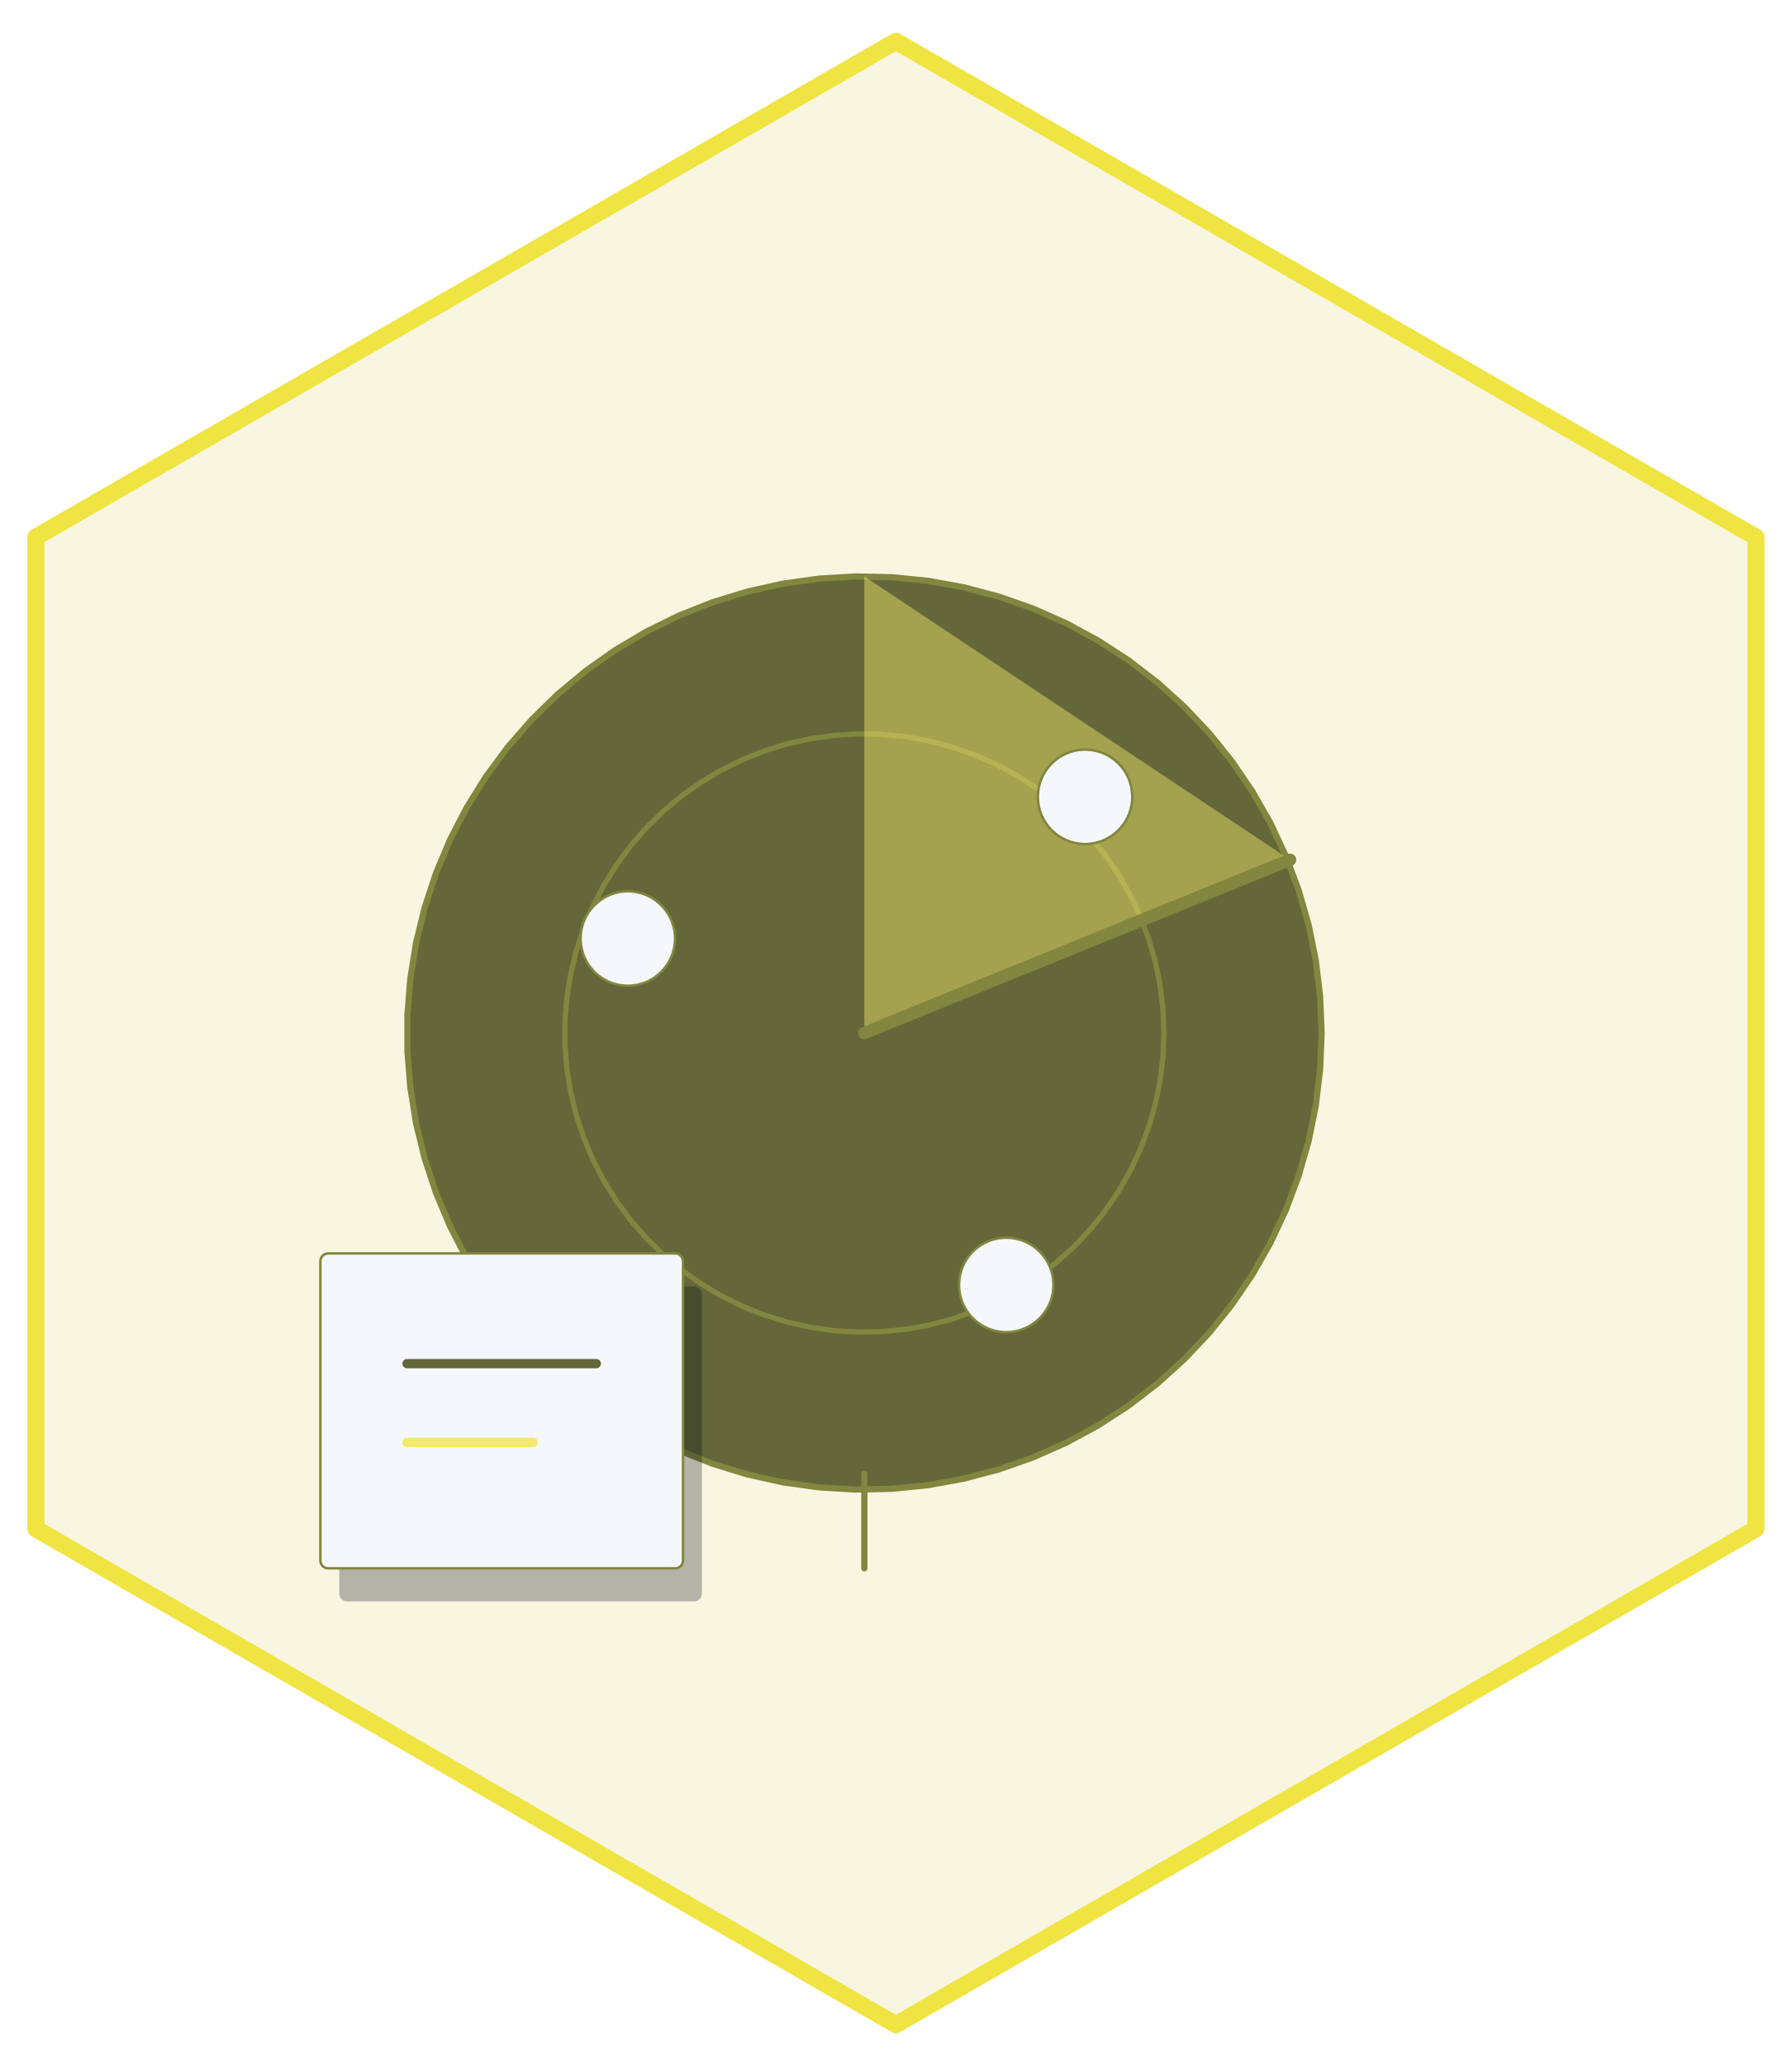
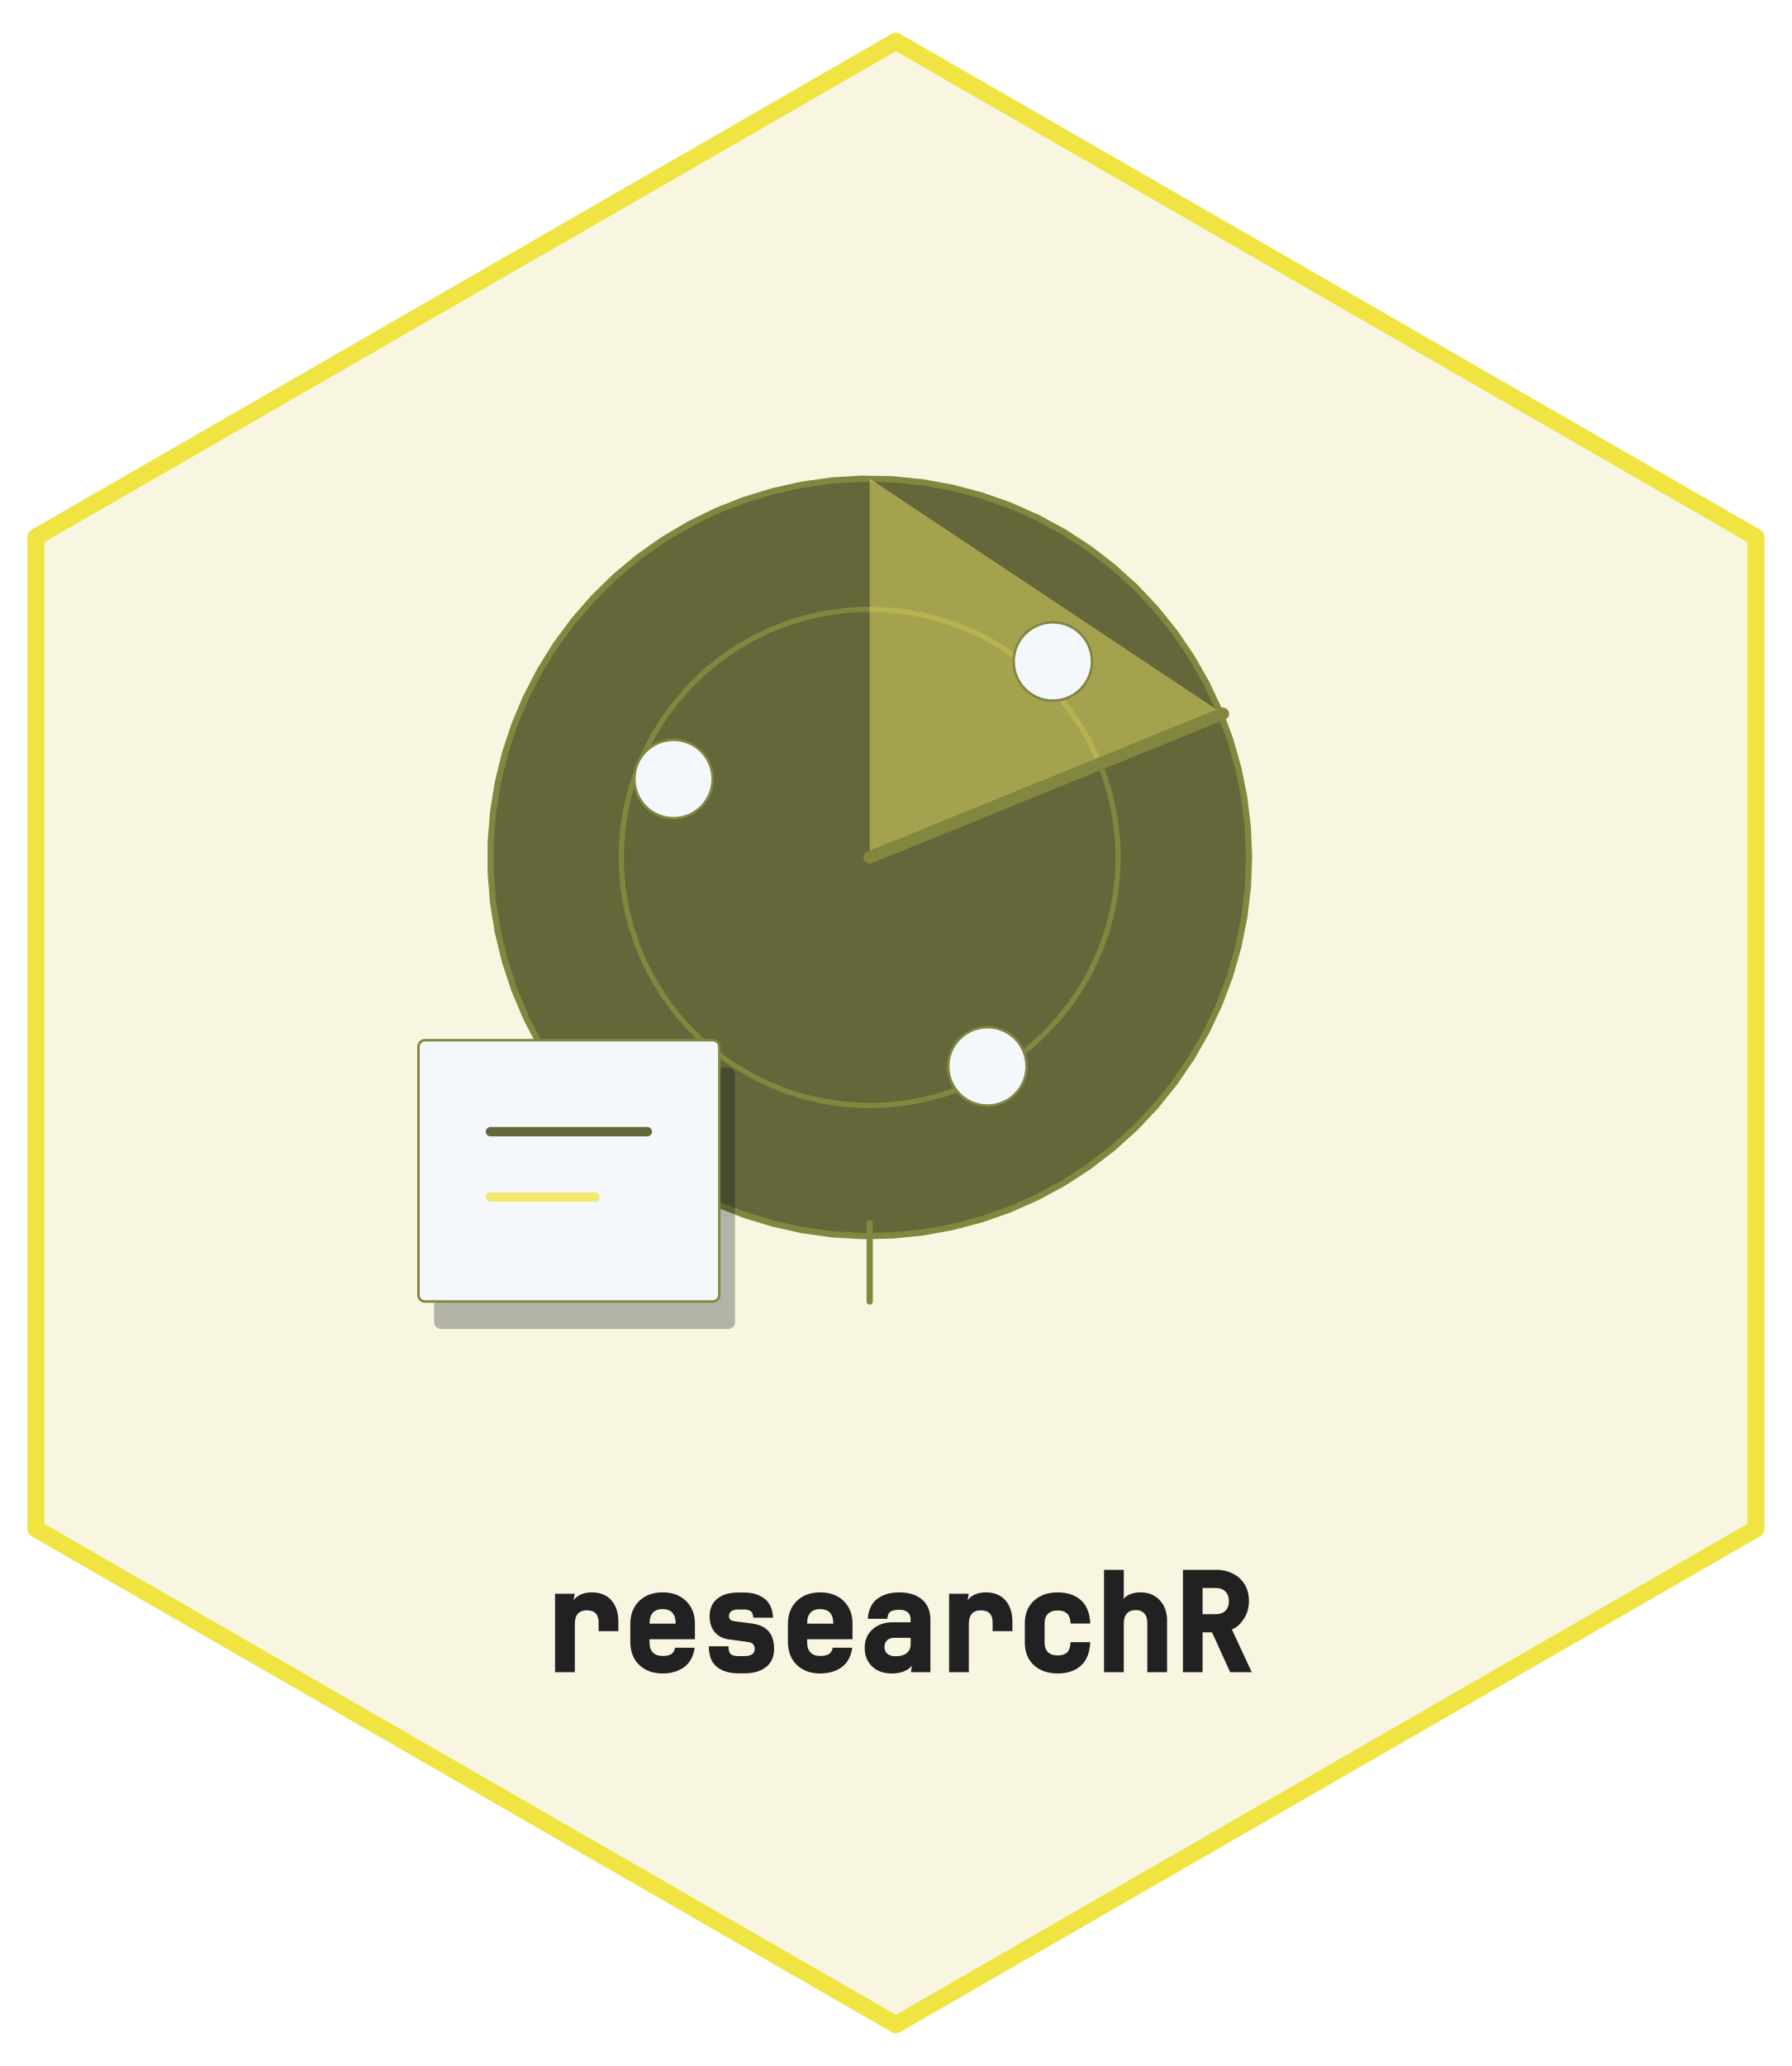
- <svg xmlns="http://www.w3.org/2000/svg" width="432pt" height="498pt" viewBox="0 0 432 498">
+ <svg xmlns="http://www.w3.org/2000/svg" xmlns:xlink="http://www.w3.org/1999/xlink" width="432" height="498" viewBox="0 0 432 498">
+   <defs>
+     <g>
+       <g id="glyph-0-0">
+         <path d="M 3.328 0 L 3.328 -18.906 L 8.062 -18.906 L 7.406 -14.797 C 7.176 -16.203 7.535 -17.289 8.484 -18.062 C 9.441 -18.844 10.68 -19.234 12.203 -19.234 C 14.211 -19.234 15.781 -18.598 16.906 -17.328 C 18.031 -16.066 18.594 -14.328 18.594 -12.109 L 18.594 -9.891 L 13.828 -9.891 L 13.828 -12.016 C 13.828 -13.941 12.883 -14.906 11 -14.906 C 10.039 -14.906 9.316 -14.633 8.828 -14.094 C 8.336 -13.562 8.094 -12.738 8.094 -11.625 L 8.094 0 Z M 3.328 0 " />
+       </g>
+       <g id="glyph-0-1">
+         <path d="M 10.25 0.312 C 7.926 0.312 6.047 -0.375 4.609 -1.75 C 3.18 -3.133 2.469 -5.008 2.469 -7.375 L 2.469 -11.531 C 2.469 -13.895 3.18 -15.77 4.609 -17.156 C 6.047 -18.539 7.926 -19.234 10.25 -19.234 C 11.82 -19.234 13.188 -18.922 14.344 -18.297 C 15.508 -17.672 16.414 -16.797 17.062 -15.672 C 17.719 -14.547 18.047 -13.242 18.047 -11.766 L 18.047 -7.938 L 7.109 -7.938 L 7.109 -7.156 C 7.109 -6.094 7.383 -5.285 7.938 -4.734 C 8.488 -4.18 9.258 -3.906 10.25 -3.906 C 11.102 -3.906 11.781 -4.039 12.281 -4.312 C 12.781 -4.594 13.113 -5.117 13.281 -5.891 L 18 -5.891 C 17.656 -3.711 16.781 -2.133 15.375 -1.156 C 13.977 -0.176 12.27 0.312 10.25 0.312 Z M 7.109 -11.766 L 7.109 -11.688 L 13.406 -11.688 L 13.406 -11.797 C 13.406 -12.922 13.133 -13.77 12.594 -14.344 C 12.062 -14.914 11.281 -15.203 10.25 -15.203 C 9.227 -15.203 8.445 -14.91 7.906 -14.328 C 7.375 -13.754 7.109 -12.898 7.109 -11.766 Z M 7.109 -11.766 " />
+       </g>
+       <g id="glyph-0-2">
+         <path d="M 9.547 0.281 C 7.367 0.281 5.633 -0.234 4.344 -1.266 C 3.051 -2.297 2.406 -3.953 2.406 -6.234 L 7.141 -6.234 C 7.141 -5.266 7.332 -4.629 7.719 -4.328 C 8.113 -4.023 8.723 -3.875 9.547 -3.875 L 10.953 -3.875 C 11.816 -3.875 12.453 -4.023 12.859 -4.328 C 13.266 -4.641 13.469 -5.066 13.469 -5.609 C 13.469 -6.566 12.941 -7.117 11.891 -7.266 L 7.25 -7.906 C 5.781 -8.094 4.633 -8.68 3.812 -9.672 C 3 -10.672 2.594 -11.941 2.594 -13.484 C 2.594 -15.297 3.207 -16.703 4.438 -17.703 C 5.664 -18.703 7.348 -19.203 9.484 -19.203 L 10.922 -19.203 C 12.91 -19.203 14.547 -18.707 15.828 -17.719 C 17.109 -16.738 17.797 -15.207 17.891 -13.125 L 13.141 -13.125 C 13.086 -13.906 12.875 -14.43 12.5 -14.703 C 12.133 -14.973 11.609 -15.109 10.922 -15.109 L 9.484 -15.109 C 8.723 -15.109 8.16 -14.961 7.797 -14.672 C 7.441 -14.379 7.266 -13.992 7.266 -13.516 C 7.266 -12.805 7.688 -12.395 8.531 -12.281 L 12.875 -11.719 C 16.383 -11.238 18.141 -9.211 18.141 -5.641 C 18.141 -3.754 17.504 -2.297 16.234 -1.266 C 14.961 -0.234 13.203 0.281 10.953 0.281 Z M 9.547 0.281 " />
+       </g>
+       <g id="glyph-0-3">
+         <path d="M 8.5 0.312 C 6.531 0.312 4.953 -0.254 3.766 -1.391 C 2.578 -2.523 1.984 -4.008 1.984 -5.844 C 1.984 -7.707 2.613 -9.203 3.875 -10.328 C 5.145 -11.461 6.801 -12.031 8.844 -12.031 L 13.062 -12.031 L 13.062 -12.656 C 13.062 -14.25 12.133 -15.047 10.281 -15.047 C 9.383 -15.047 8.703 -14.898 8.234 -14.609 C 7.766 -14.316 7.504 -13.734 7.453 -12.859 L 2.734 -12.859 C 2.879 -15.004 3.629 -16.602 4.984 -17.656 C 6.348 -18.707 8.125 -19.234 10.312 -19.234 C 12.656 -19.234 14.492 -18.656 15.828 -17.5 C 17.16 -16.344 17.828 -14.738 17.828 -12.688 L 17.828 0 L 13.125 0 L 13.75 -3.922 L 13.781 -3.922 C 14.008 -2.555 13.598 -1.508 12.547 -0.781 C 11.492 -0.051 10.145 0.312 8.5 0.312 Z M 9.484 -3.844 C 10.629 -3.844 11.508 -4.098 12.125 -4.609 C 12.75 -5.129 13.062 -5.816 13.062 -6.672 L 13.062 -8.281 L 9.109 -8.281 C 8.367 -8.281 7.789 -8.078 7.375 -7.672 C 6.957 -7.266 6.75 -6.738 6.75 -6.094 C 6.75 -5.395 6.977 -4.844 7.438 -4.438 C 7.906 -4.039 8.586 -3.844 9.484 -3.844 Z M 9.484 -3.844 " />
+       </g>
+       <g id="glyph-0-4">
+         <path d="M 10.516 0.312 C 8.148 0.312 6.238 -0.352 4.781 -1.688 C 3.32 -3.031 2.594 -4.852 2.594 -7.156 L 2.594 -11.766 C 2.594 -14.055 3.32 -15.875 4.781 -17.219 C 6.238 -18.562 8.148 -19.234 10.516 -19.234 C 12.816 -19.234 14.672 -18.617 16.078 -17.391 C 17.484 -16.172 18.25 -14.281 18.375 -11.719 L 13.641 -11.719 C 13.555 -12.938 13.242 -13.766 12.703 -14.203 C 12.172 -14.648 11.441 -14.875 10.516 -14.875 C 9.516 -14.875 8.738 -14.609 8.188 -14.078 C 7.633 -13.555 7.359 -12.797 7.359 -11.797 L 7.359 -7.156 C 7.359 -6.125 7.633 -5.344 8.188 -4.812 C 8.738 -4.289 9.516 -4.031 10.516 -4.031 C 11.461 -4.031 12.195 -4.254 12.719 -4.703 C 13.25 -5.148 13.551 -5.992 13.625 -7.234 L 18.375 -7.234 C 18.25 -4.672 17.484 -2.77 16.078 -1.531 C 14.672 -0.301 12.816 0.312 10.516 0.312 Z M 10.516 0.312 " />
+       </g>
+       <g id="glyph-0-5">
+         <path d="M 2.688 0 L 2.688 -24.672 L 7.453 -24.672 L 7.453 -18.25 L 6.766 -14.891 C 6.535 -16.285 6.891 -17.359 7.828 -18.109 C 8.773 -18.859 9.988 -19.234 11.469 -19.234 C 13.406 -19.234 14.957 -18.609 16.125 -17.359 C 17.301 -16.109 17.891 -14.445 17.891 -12.375 L 17.891 0 L 13.125 0 L 13.125 -11.891 C 13.125 -12.91 12.875 -13.676 12.375 -14.188 C 11.883 -14.707 11.195 -14.969 10.312 -14.969 C 9.414 -14.969 8.711 -14.691 8.203 -14.141 C 7.703 -13.598 7.453 -12.805 7.453 -11.766 L 7.453 0 Z M 2.688 0 " />
+       </g>
+       <g id="glyph-0-6">
+         <path d="M 2.719 0 L 2.719 -24.672 L 10.672 -24.672 C 12.223 -24.672 13.598 -24.359 14.797 -23.734 C 16.004 -23.117 16.941 -22.25 17.609 -21.125 C 18.285 -20 18.625 -18.68 18.625 -17.172 C 18.625 -15.473 18.188 -13.988 17.312 -12.719 C 16.445 -11.457 15.516 -10.648 14.516 -10.297 L 19.312 0 L 14.094 0 L 9.734 -9.594 L 7.453 -9.594 L 7.453 0 Z M 7.453 -13.984 L 10.672 -13.984 C 11.648 -13.984 12.414 -14.258 12.969 -14.812 C 13.52 -15.363 13.797 -16.129 13.797 -17.109 C 13.797 -18.098 13.516 -18.875 12.953 -19.438 C 12.391 -20 11.629 -20.281 10.672 -20.281 L 7.453 -20.281 Z M 7.453 -13.984 " />
+       </g>
+     </g>
+   </defs>
  <path fill-rule="nonzero" fill="rgb(97.255%, 96.471%, 87.843%)" fill-opacity="1" stroke-width="4.125" stroke-linecap="round" stroke-linejoin="round" stroke="rgb(94.118%, 89.412%, 25.882%)" stroke-opacity="1" stroke-miterlimit="10" d="M 216 9.961 L 423.359 129.48 L 423.359 368.52 L 216 488.039 L 8.641 368.52 L 8.641 129.48 Z M 216 9.961 " />
-   <path fill-rule="nonzero" fill="rgb(38.824%, 40.392%, 22.353%)" fill-opacity="1" d="M 318.461 249 C 318.461 309.785 269.184 359.062 208.398 359.062 C 147.609 359.062 98.332 309.785 98.332 249 C 98.332 188.215 147.609 138.938 208.398 138.938 C 269.184 138.938 318.461 188.215 318.461 249 " />
-   <path fill="none" stroke-width="1.5" stroke-linecap="round" stroke-linejoin="round" stroke="rgb(50.98%, 52.549%, 24.314%)" stroke-opacity="1" stroke-miterlimit="10" d="M 318.645 249 L 318.293 240.254 L 317.25 231.566 L 315.52 222.988 L 313.109 214.574 L 310.039 206.375 L 306.328 198.449 L 301.996 190.84 L 297.07 183.602 L 291.586 176.773 L 285.574 170.402 L 279.074 164.531 L 272.129 159.191 L 264.781 154.422 L 257.074 150.246 L 249.062 146.699 L 240.793 143.797 L 232.316 141.559 L 223.691 140 L 214.969 139.133 L 206.203 138.957 L 197.453 139.48 L 188.773 140.695 L 180.215 142.594 L 171.836 145.164 L 163.688 148.395 L 155.824 152.258 L 148.293 156.734 L 141.137 161.793 L 134.41 167.402 L 128.152 173.527 L 122.398 180.133 L 117.191 187.172 L 112.559 194.602 L 108.531 202.375 L 105.137 210.445 L 102.395 218.758 L 100.324 227.258 L 98.934 235.902 L 98.238 244.625 L 98.238 253.375 L 98.934 262.098 L 100.324 270.742 L 102.395 279.242 L 105.137 287.555 L 108.531 295.625 L 112.559 303.398 L 117.191 310.828 L 122.398 317.867 L 128.152 324.473 L 134.41 330.598 L 141.137 336.207 L 148.293 341.266 L 155.824 345.742 L 163.688 349.605 L 171.836 352.836 L 180.215 355.406 L 188.773 357.305 L 197.453 358.52 L 206.203 359.043 L 214.969 358.867 L 223.691 358 L 232.316 356.441 L 240.793 354.203 L 249.062 351.301 L 257.074 347.754 L 264.781 343.578 L 272.129 338.809 L 279.074 333.469 L 285.574 327.598 L 291.586 321.227 L 297.07 314.398 L 301.996 307.16 L 306.328 299.551 L 310.039 291.625 L 313.109 283.426 L 315.52 275.012 L 317.25 266.434 L 318.293 257.746 L 318.645 249 " />
-   <path fill="none" stroke-width="1.275" stroke-linecap="round" stroke-linejoin="round" stroke="rgb(50.98%, 52.549%, 24.314%)" stroke-opacity="1" stroke-miterlimit="10" d="M 280.629 249 L 280.398 243.27 L 279.715 237.578 L 278.582 231.957 L 277.004 226.445 L 274.992 221.074 L 272.559 215.879 L 269.719 210.895 L 266.492 206.152 L 262.898 201.68 L 258.961 197.508 L 254.703 193.656 L 250.152 190.16 L 245.34 187.035 L 240.289 184.301 L 235.039 181.977 L 229.621 180.074 L 224.07 178.609 L 218.418 177.586 L 212.703 177.02 L 206.961 176.902 L 201.227 177.246 L 195.539 178.043 L 189.934 179.285 L 184.445 180.969 L 179.105 183.086 L 173.953 185.617 L 169.016 188.551 L 164.332 191.863 L 159.922 195.539 L 155.82 199.555 L 152.055 203.879 L 148.641 208.492 L 145.605 213.359 L 142.969 218.453 L 140.742 223.738 L 138.945 229.184 L 137.59 234.758 L 136.68 240.418 L 136.223 246.133 L 136.223 251.867 L 136.68 257.582 L 137.59 263.242 L 138.945 268.816 L 140.742 274.262 L 142.969 279.547 L 145.605 284.641 L 148.641 289.508 L 152.055 294.121 L 155.82 298.445 L 159.922 302.461 L 164.332 306.137 L 169.016 309.449 L 173.953 312.383 L 179.105 314.914 L 184.445 317.031 L 189.934 318.715 L 195.539 319.957 L 201.227 320.754 L 206.961 321.098 L 212.703 320.98 L 218.418 320.414 L 224.07 319.391 L 229.621 317.926 L 235.039 316.023 L 240.289 313.699 L 245.34 310.965 L 250.152 307.84 L 254.703 304.344 L 258.961 300.492 L 262.898 296.32 L 266.492 291.848 L 269.719 287.105 L 272.559 282.121 L 274.992 276.926 L 277.004 271.555 L 278.582 266.043 L 279.715 260.422 L 280.398 254.73 L 280.629 249 " />
-   <path fill-rule="nonzero" fill="rgb(95.294%, 91.373%, 41.961%)" fill-opacity="0.451" d="M 208.398 249 L 208.398 138.938 L 311.039 207.254 Z M 208.398 249 " />
-   <path fill="none" stroke-width="3" stroke-linecap="round" stroke-linejoin="round" stroke="rgb(50.98%, 52.549%, 24.314%)" stroke-opacity="1" stroke-miterlimit="10" d="M 208.398 249 L 311.039 207.254 " />
-   <path fill-rule="nonzero" fill="rgb(95.686%, 97.255%, 98.824%)" fill-opacity="1" stroke-width="0.6" stroke-linecap="round" stroke-linejoin="round" stroke="rgb(50.98%, 52.549%, 24.314%)" stroke-opacity="1" stroke-miterlimit="10" d="M 162.758 226.227 C 162.758 232.516 157.66 237.613 151.371 237.613 C 145.086 237.613 139.988 232.516 139.988 226.227 C 139.988 219.941 145.086 214.844 151.371 214.844 C 157.66 214.844 162.758 219.941 162.758 226.227 " />
-   <path fill-rule="nonzero" fill="rgb(95.686%, 97.255%, 98.824%)" fill-opacity="1" stroke-width="0.6" stroke-linecap="round" stroke-linejoin="round" stroke="rgb(50.98%, 52.549%, 24.314%)" stroke-opacity="1" stroke-miterlimit="10" d="M 273.004 192.07 C 273.004 198.359 267.906 203.457 261.621 203.457 C 255.332 203.457 250.234 198.359 250.234 192.07 C 250.234 185.781 255.332 180.684 261.621 180.684 C 267.906 180.684 273.004 185.781 273.004 192.07 " />
-   <path fill-rule="nonzero" fill="rgb(95.686%, 97.255%, 98.824%)" fill-opacity="1" stroke-width="0.6" stroke-linecap="round" stroke-linejoin="round" stroke="rgb(50.98%, 52.549%, 24.314%)" stroke-opacity="1" stroke-miterlimit="10" d="M 253.996 309.723 C 253.996 316.012 248.898 321.109 242.609 321.109 C 236.324 321.109 231.227 316.012 231.227 309.723 C 231.227 303.438 236.324 298.34 242.609 298.34 C 248.898 298.34 253.996 303.438 253.996 309.723 " />
-   <path fill-rule="nonzero" fill="rgb(1.176%, 3.922%, 7.059%)" fill-opacity="0.278" d="M 83.699 386.008 L 167.344 386.008 L 167.266 386.008 L 167.57 385.996 L 167.871 385.934 L 168.156 385.824 L 168.422 385.672 L 168.656 385.48 L 168.859 385.25 L 169.023 384.992 L 169.145 384.711 L 169.215 384.414 L 169.242 384.113 L 169.242 312 L 169.215 311.695 L 169.145 311.402 L 169.023 311.121 L 168.859 310.863 L 168.656 310.633 L 168.422 310.441 L 168.156 310.285 L 167.871 310.18 L 167.57 310.117 L 167.344 310.105 L 83.699 310.105 L 83.93 310.117 L 83.625 310.105 L 83.32 310.141 L 83.027 310.227 L 82.754 310.359 L 82.5 310.531 L 82.281 310.742 L 82.098 310.988 L 81.957 311.258 L 81.859 311.547 L 81.809 311.848 L 81.805 312 L 81.805 384.113 L 81.809 383.957 L 81.809 384.266 L 81.859 384.566 L 81.957 384.855 L 82.098 385.125 L 82.281 385.371 L 82.5 385.582 L 82.754 385.754 L 83.027 385.887 L 83.32 385.973 L 83.625 386.008 Z M 83.699 386.008 " />
-   <path fill-rule="nonzero" fill="rgb(95.686%, 97.255%, 98.824%)" fill-opacity="1" stroke-width="0.6" stroke-linecap="round" stroke-linejoin="round" stroke="rgb(50.98%, 52.549%, 24.314%)" stroke-opacity="1" stroke-miterlimit="10" d="M 79.141 378.039 L 162.781 378.039 L 162.703 378.039 L 163.008 378.023 L 163.309 377.965 L 163.594 377.855 L 163.859 377.703 L 164.094 377.512 L 164.297 377.281 L 164.461 377.023 L 164.582 376.742 L 164.652 376.445 L 164.68 376.141 L 164.68 304.031 L 164.652 303.727 L 164.582 303.43 L 164.461 303.148 L 164.297 302.891 L 164.094 302.664 L 163.859 302.469 L 163.594 302.316 L 163.309 302.207 L 163.008 302.148 L 162.781 302.133 L 79.141 302.133 L 79.367 302.148 L 79.062 302.137 L 78.758 302.172 L 78.465 302.258 L 78.191 302.387 L 77.938 302.562 L 77.719 302.773 L 77.535 303.016 L 77.395 303.289 L 77.297 303.578 L 77.246 303.879 L 77.242 304.031 L 77.242 376.141 L 77.246 375.988 L 77.246 376.293 L 77.297 376.594 L 77.395 376.887 L 77.535 377.156 L 77.719 377.398 L 77.938 377.613 L 78.191 377.785 L 78.465 377.914 L 78.758 378 L 79.062 378.039 Z M 79.141 378.039 " />
-   <path fill="none" stroke-width="2.25" stroke-linecap="round" stroke-linejoin="round" stroke="rgb(38.824%, 40.392%, 22.353%)" stroke-opacity="1" stroke-miterlimit="10" d="M 98.152 328.699 L 143.77 328.699 " />
-   <path fill="none" stroke-width="2.25" stroke-linecap="round" stroke-linejoin="round" stroke="rgb(95.294%, 91.373%, 41.961%)" stroke-opacity="1" stroke-miterlimit="10" d="M 98.152 347.676 L 128.562 347.676 " />
-   <path fill="none" stroke-width="1.5" stroke-linecap="round" stroke-linejoin="round" stroke="rgb(50.98%, 52.549%, 24.314%)" stroke-opacity="1" stroke-miterlimit="10" d="M 208.398 378.039 L 208.398 355.266 " />
+   <path fill-rule="nonzero" fill="rgb(38.824%, 40.392%, 22.353%)" fill-opacity="1" d="M 300.996 206.672 C 300.996 257.094 260.117 297.973 209.691 297.973 C 159.27 297.973 118.391 257.094 118.391 206.672 C 118.391 156.246 159.27 115.367 209.691 115.367 C 260.117 115.367 300.996 156.246 300.996 206.672 " />
+   <path fill="none" stroke-width="1.5" stroke-linecap="round" stroke-linejoin="round" stroke="rgb(50.98%, 52.549%, 24.314%)" stroke-opacity="1" stroke-miterlimit="10" d="M 301.148 206.672 L 300.859 199.418 L 299.992 192.207 L 298.555 185.09 L 296.559 178.109 L 294.012 171.312 L 290.93 164.734 L 287.336 158.426 L 283.25 152.418 L 278.699 146.754 L 273.715 141.473 L 268.324 136.598 L 262.562 132.172 L 256.465 128.211 L 250.074 124.75 L 243.426 121.805 L 236.566 119.398 L 229.535 117.543 L 222.379 116.25 L 215.145 115.531 L 207.875 115.387 L 200.617 115.82 L 193.414 116.824 L 186.316 118.402 L 179.363 120.535 L 172.605 123.211 L 166.082 126.418 L 159.832 130.129 L 153.898 134.328 L 148.316 138.98 L 143.125 144.062 L 138.352 149.543 L 134.031 155.379 L 130.191 161.543 L 126.852 167.992 L 124.035 174.688 L 121.758 181.582 L 120.039 188.637 L 118.887 195.805 L 118.312 203.039 L 118.312 210.301 L 118.887 217.535 L 120.039 224.703 L 121.758 231.758 L 124.035 238.652 L 126.852 245.348 L 130.191 251.797 L 134.031 257.961 L 138.352 263.797 L 143.125 269.277 L 148.316 274.359 L 153.898 279.012 L 159.832 283.211 L 166.082 286.922 L 172.605 290.129 L 179.363 292.805 L 186.316 294.938 L 193.414 296.516 L 200.617 297.52 L 207.875 297.953 L 215.145 297.809 L 222.379 297.09 L 229.535 295.797 L 236.566 293.941 L 243.426 291.535 L 250.074 288.59 L 256.465 285.129 L 262.562 281.172 L 268.324 276.742 L 273.715 271.867 L 278.699 266.586 L 283.25 260.922 L 287.336 254.914 L 290.93 248.605 L 294.012 242.027 L 296.559 235.23 L 298.555 228.25 L 299.992 221.133 L 300.859 213.926 L 301.148 206.672 " />
+   <path fill="none" stroke-width="1.275" stroke-linecap="round" stroke-linejoin="round" stroke="rgb(50.98%, 52.549%, 24.314%)" stroke-opacity="1" stroke-miterlimit="10" d="M 269.609 206.672 L 269.422 201.918 L 268.855 197.195 L 267.914 192.531 L 266.605 187.957 L 264.934 183.504 L 262.918 179.195 L 260.562 175.062 L 257.887 171.125 L 254.906 167.414 L 251.637 163.953 L 248.105 160.762 L 244.332 157.859 L 240.336 155.266 L 236.148 153 L 231.793 151.07 L 227.301 149.492 L 222.695 148.277 L 218.004 147.43 L 213.266 146.957 L 208.5 146.863 L 203.746 147.148 L 199.027 147.805 L 194.375 148.84 L 189.824 150.234 L 185.395 151.992 L 181.121 154.09 L 177.027 156.523 L 173.137 159.273 L 169.48 162.324 L 166.078 165.652 L 162.953 169.242 L 160.121 173.066 L 157.605 177.105 L 155.418 181.328 L 153.57 185.715 L 152.082 190.234 L 150.953 194.855 L 150.199 199.551 L 149.82 204.293 L 149.82 209.047 L 150.199 213.789 L 150.953 218.484 L 152.082 223.109 L 153.57 227.625 L 155.418 232.012 L 157.605 236.234 L 160.121 240.273 L 162.953 244.098 L 166.078 247.688 L 169.48 251.02 L 173.137 254.066 L 177.027 256.816 L 181.121 259.25 L 185.395 261.348 L 189.824 263.105 L 194.375 264.5 L 199.027 265.535 L 203.746 266.191 L 208.5 266.477 L 213.266 266.383 L 218.004 265.91 L 222.695 265.062 L 227.301 263.848 L 231.793 262.27 L 236.148 260.34 L 240.336 258.074 L 244.332 255.48 L 248.105 252.578 L 251.637 249.387 L 254.906 245.926 L 257.887 242.215 L 260.562 238.281 L 262.918 234.145 L 264.934 229.836 L 266.605 225.383 L 267.914 220.809 L 268.855 216.145 L 269.422 211.422 L 269.609 206.672 " />
+   <path fill-rule="nonzero" fill="rgb(95.294%, 91.373%, 41.961%)" fill-opacity="0.451" d="M 209.691 206.672 L 209.691 115.367 L 294.84 172.039 Z M 209.691 206.672 " />
+   <path fill="none" stroke-width="3" stroke-linecap="round" stroke-linejoin="round" stroke="rgb(50.98%, 52.549%, 24.314%)" stroke-opacity="1" stroke-miterlimit="10" d="M 209.691 206.672 L 294.84 172.039 " />
+   <path fill-rule="nonzero" fill="rgb(95.686%, 97.255%, 98.824%)" fill-opacity="1" stroke-width="0.6" stroke-linecap="round" stroke-linejoin="round" stroke="rgb(50.98%, 52.549%, 24.314%)" stroke-opacity="1" stroke-miterlimit="10" d="M 171.832 187.781 C 171.832 192.996 167.605 197.227 162.391 197.227 C 157.172 197.227 152.945 192.996 152.945 187.781 C 152.945 182.562 157.172 178.336 162.391 178.336 C 167.605 178.336 171.832 182.562 171.832 187.781 " />
+   <path fill-rule="nonzero" fill="rgb(95.686%, 97.255%, 98.824%)" fill-opacity="1" stroke-width="0.6" stroke-linecap="round" stroke-linejoin="round" stroke="rgb(50.98%, 52.549%, 24.314%)" stroke-opacity="1" stroke-miterlimit="10" d="M 263.289 159.445 C 263.289 164.66 259.059 168.891 253.844 168.891 C 248.625 168.891 244.398 164.66 244.398 159.445 C 244.398 154.227 248.625 150 253.844 150 C 259.059 150 263.289 154.227 263.289 159.445 " />
+   <path fill-rule="nonzero" fill="rgb(95.686%, 97.255%, 98.824%)" fill-opacity="1" stroke-width="0.6" stroke-linecap="round" stroke-linejoin="round" stroke="rgb(50.98%, 52.549%, 24.314%)" stroke-opacity="1" stroke-miterlimit="10" d="M 247.52 257.043 C 247.52 262.262 243.293 266.488 238.074 266.488 C 232.859 266.488 228.629 262.262 228.629 257.043 C 228.629 251.828 232.859 247.598 238.074 247.598 C 243.293 247.598 247.52 251.828 247.52 257.043 " />
+   <path fill-rule="nonzero" fill="rgb(1.176%, 3.922%, 7.059%)" fill-opacity="0.278" d="M 106.254 320.324 L 175.637 320.324 L 175.574 320.324 L 175.828 320.312 L 176.074 320.262 L 176.312 320.172 L 176.531 320.047 L 176.727 319.887 L 176.895 319.695 L 177.031 319.484 L 177.129 319.25 L 177.191 319.004 L 177.211 318.75 L 177.211 258.934 L 177.191 258.68 L 177.129 258.434 L 177.031 258.199 L 176.895 257.988 L 176.727 257.797 L 176.531 257.637 L 176.312 257.512 L 176.074 257.422 L 175.828 257.371 L 175.637 257.359 L 106.254 257.359 L 106.441 257.371 L 106.188 257.359 L 105.938 257.391 L 105.695 257.461 L 105.465 257.57 L 105.258 257.715 L 105.074 257.891 L 104.922 258.09 L 104.805 258.316 L 104.723 258.555 L 104.684 258.805 L 104.68 258.934 L 104.68 318.75 L 104.684 318.625 L 104.684 318.879 L 104.723 319.129 L 104.805 319.367 L 104.922 319.594 L 105.074 319.797 L 105.258 319.969 L 105.465 320.113 L 105.695 320.223 L 105.938 320.293 L 106.188 320.324 Z M 106.254 320.324 " />
+   <path fill-rule="nonzero" fill="rgb(95.686%, 97.255%, 98.824%)" fill-opacity="1" stroke-width="0.6" stroke-linecap="round" stroke-linejoin="round" stroke="rgb(50.98%, 52.549%, 24.314%)" stroke-opacity="1" stroke-miterlimit="10" d="M 102.469 313.715 L 171.852 313.715 L 171.789 313.711 L 172.043 313.703 L 172.289 313.652 L 172.527 313.562 L 172.746 313.434 L 172.941 313.273 L 173.109 313.086 L 173.246 312.871 L 173.344 312.637 L 173.406 312.391 L 173.426 312.141 L 173.426 252.32 L 173.406 252.07 L 173.344 251.824 L 173.246 251.59 L 173.109 251.375 L 172.941 251.188 L 172.746 251.027 L 172.527 250.898 L 172.289 250.809 L 172.043 250.758 L 171.852 250.746 L 102.469 250.746 L 102.656 250.758 L 102.406 250.75 L 102.152 250.777 L 101.91 250.848 L 101.68 250.957 L 101.473 251.102 L 101.289 251.277 L 101.137 251.48 L 101.02 251.703 L 100.938 251.945 L 100.898 252.195 L 100.895 252.32 L 100.895 312.141 L 100.898 312.012 L 100.898 312.266 L 100.938 312.516 L 101.02 312.758 L 101.137 312.98 L 101.289 313.184 L 101.473 313.359 L 101.68 313.504 L 101.91 313.613 L 102.152 313.684 L 102.406 313.711 Z M 102.469 313.715 " />
+   <path fill="none" stroke-width="2.25" stroke-linecap="round" stroke-linejoin="round" stroke="rgb(38.824%, 40.392%, 22.353%)" stroke-opacity="1" stroke-miterlimit="10" d="M 118.238 272.785 L 156.082 272.785 " />
+   <path fill="none" stroke-width="2.25" stroke-linecap="round" stroke-linejoin="round" stroke="rgb(95.294%, 91.373%, 41.961%)" stroke-opacity="1" stroke-miterlimit="10" d="M 118.238 288.527 L 143.469 288.527 " />
+   <path fill="none" stroke-width="1.5" stroke-linecap="round" stroke-linejoin="round" stroke="rgb(50.98%, 52.549%, 24.314%)" stroke-opacity="1" stroke-miterlimit="10" d="M 209.691 313.715 L 209.691 294.824 " />
+   <g fill="rgb(12.941%, 12.941%, 12.941%)" fill-opacity="1">
+     <use xlink:href="#glyph-0-0" x="130.5" y="403.069" />
+     <use xlink:href="#glyph-0-1" x="149.5" y="403.069" />
+     <use xlink:href="#glyph-0-2" x="168.5" y="403.069" />
+     <use xlink:href="#glyph-0-1" x="187.5" y="403.069" />
+     <use xlink:href="#glyph-0-3" x="206.5" y="403.069" />
+     <use xlink:href="#glyph-0-0" x="225.5" y="403.069" />
+     <use xlink:href="#glyph-0-4" x="244.5" y="403.069" />
+     <use xlink:href="#glyph-0-5" x="263.5" y="403.069" />
+     <use xlink:href="#glyph-0-6" x="282.5" y="403.069" />
+   </g>
</svg>
